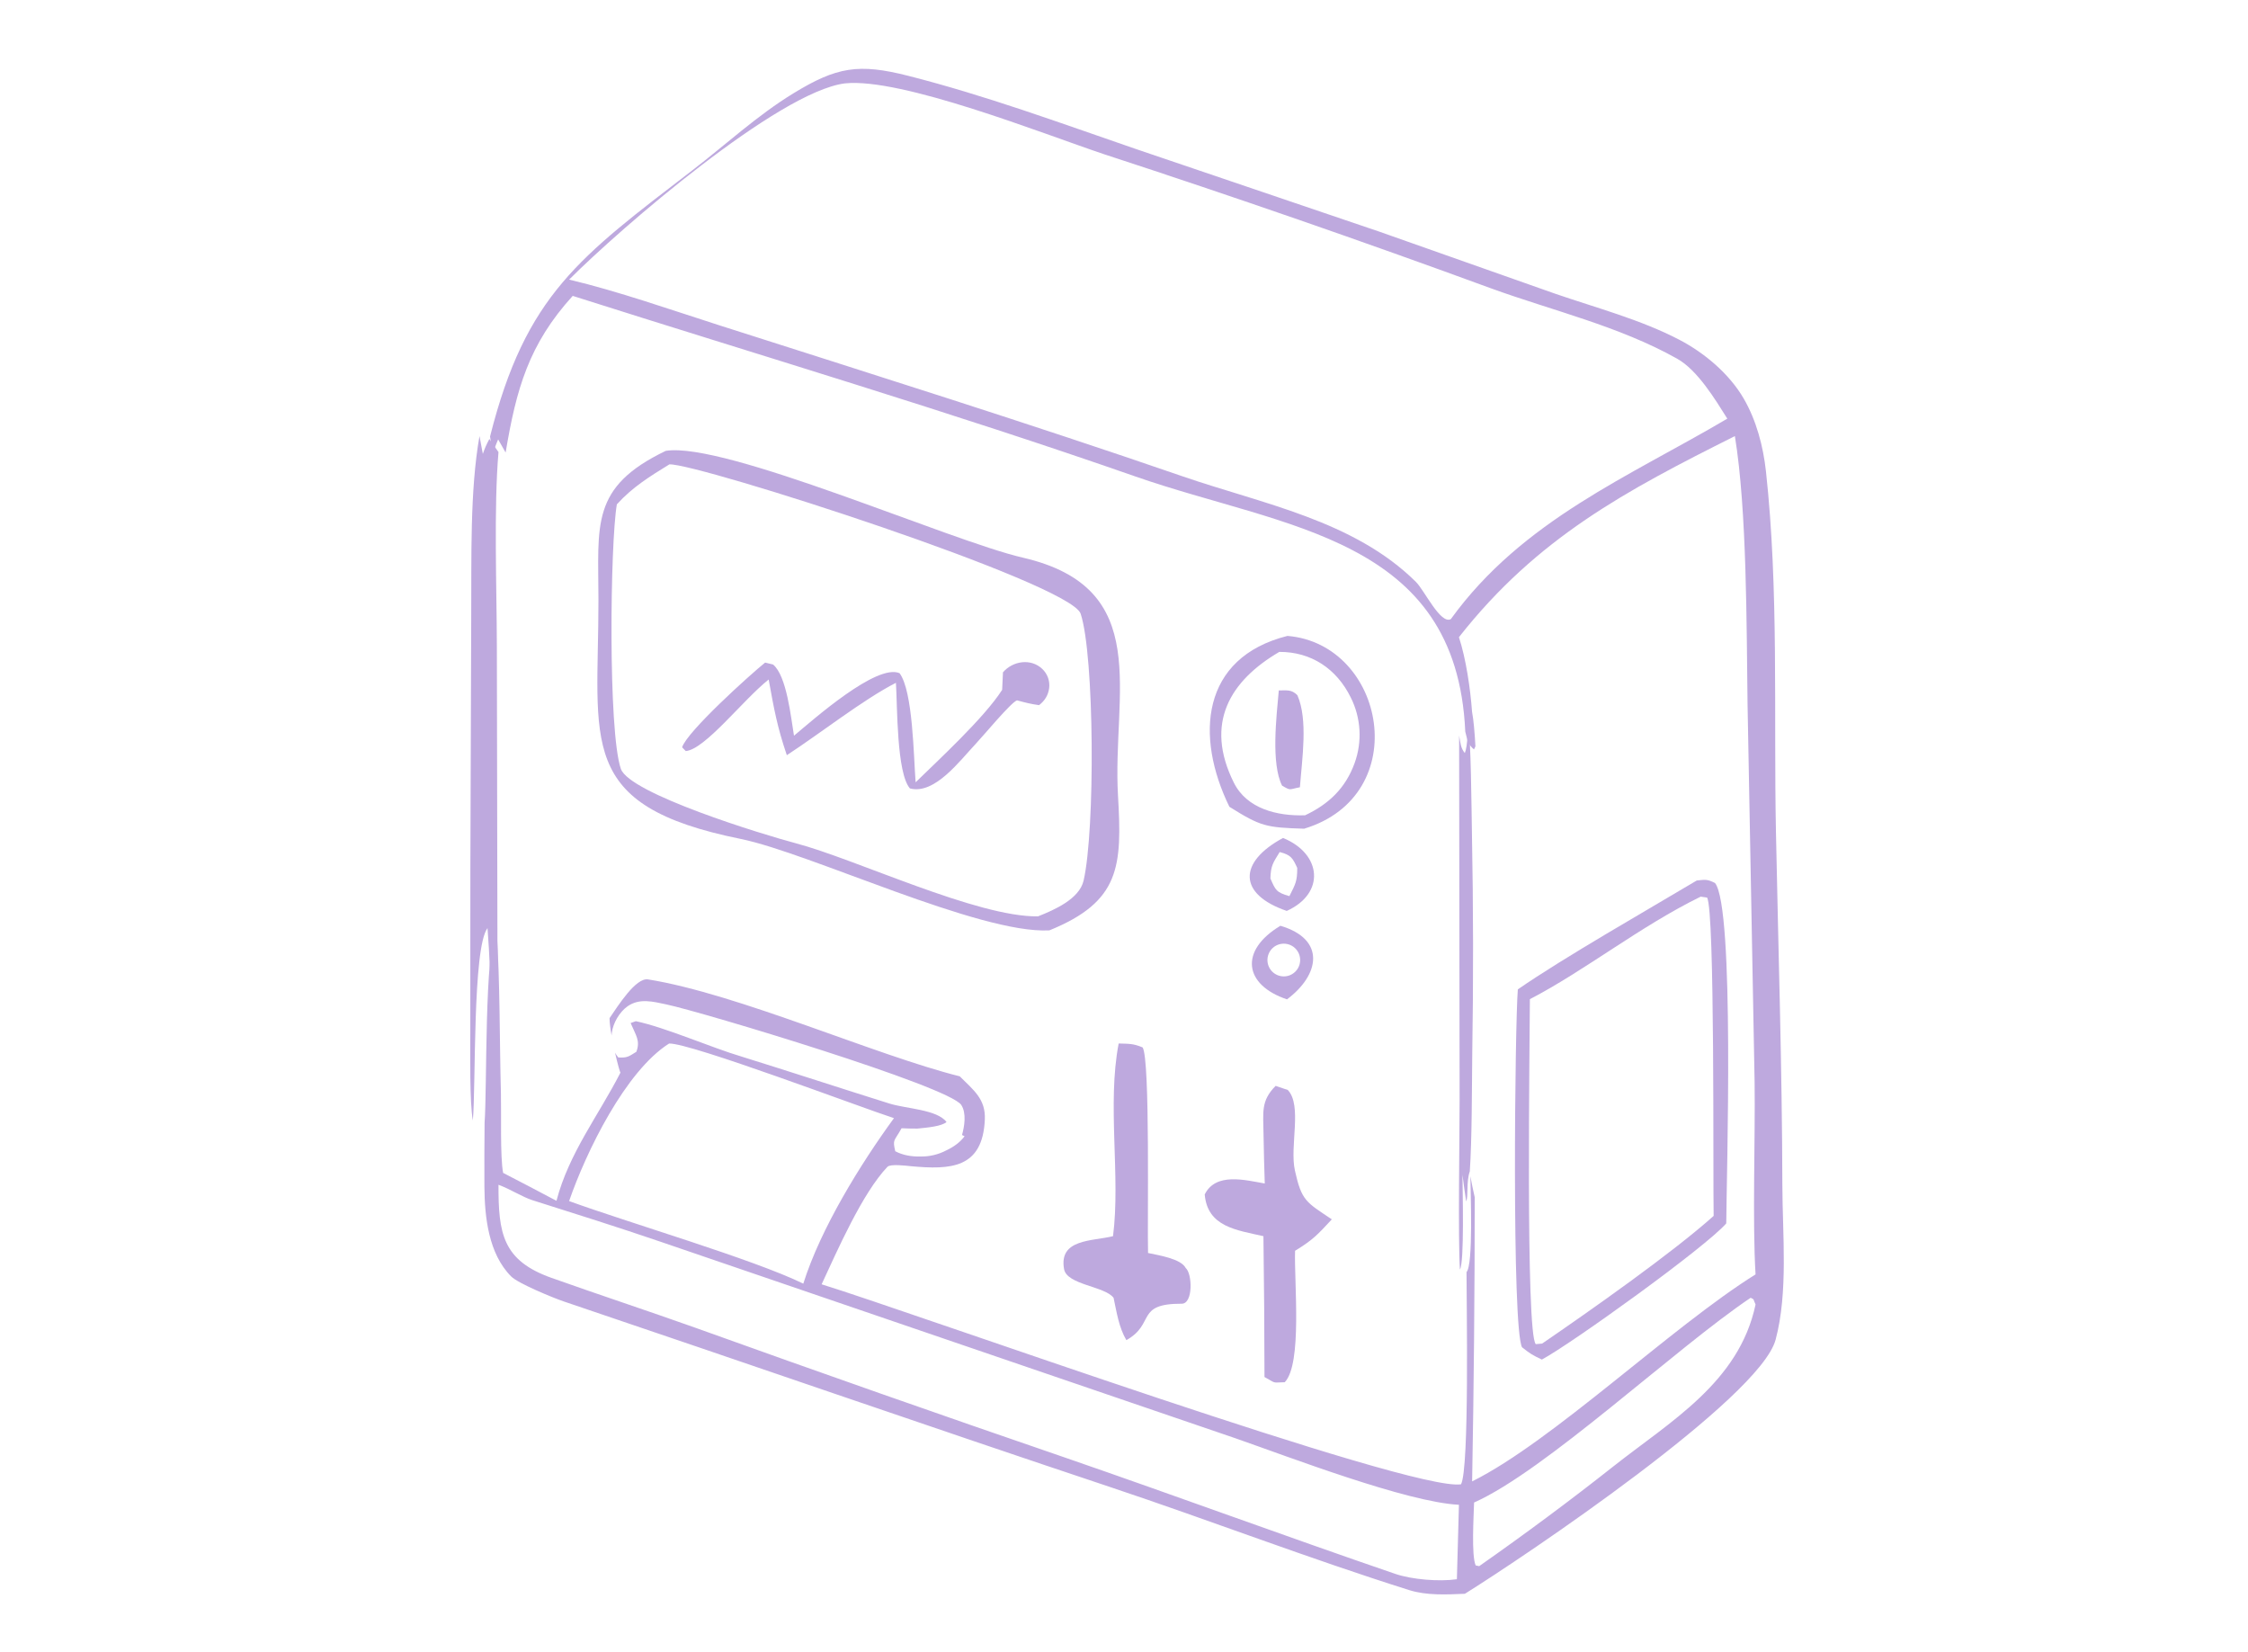
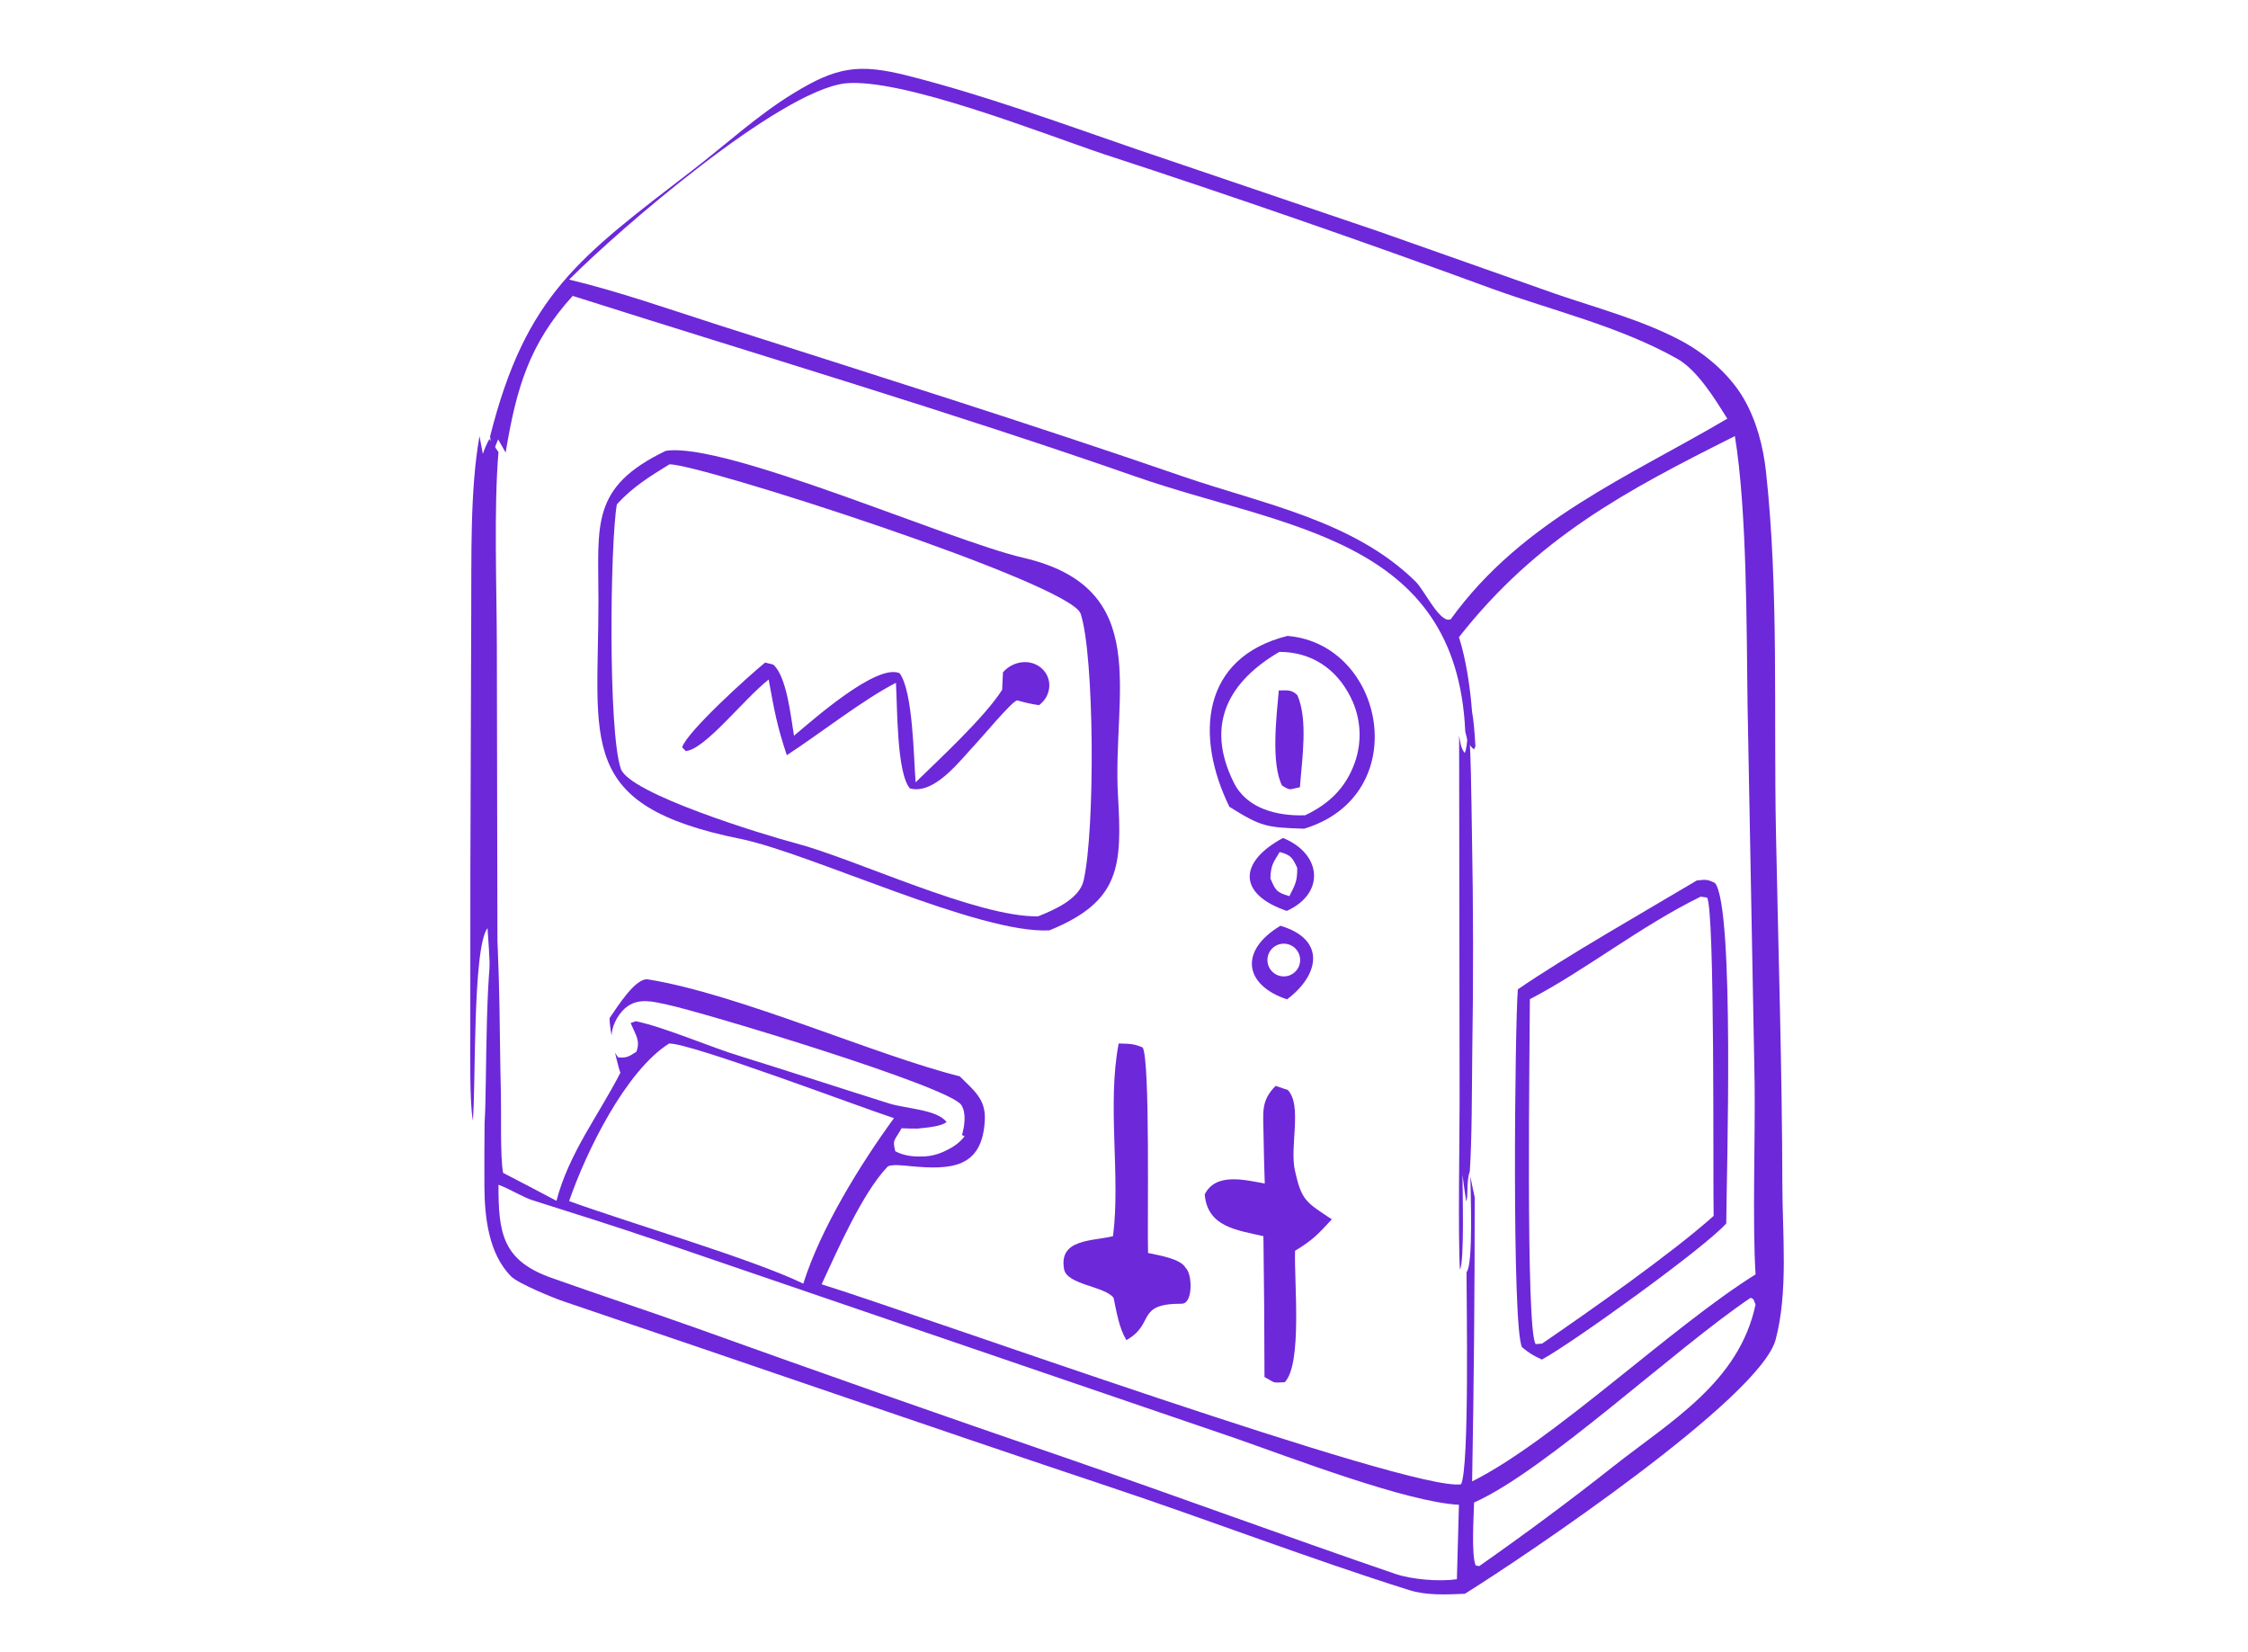
<svg xmlns="http://www.w3.org/2000/svg" width="196" height="144" viewBox="0 0 196 144" fill="none">
-   <path d="M69.161 8.145C72.959 5.823 74.863 5.508 79.213 6.616C85.967 8.337 92.364 10.694 98.933 12.955L120.272 20.198L135.56 25.594C139.161 26.836 143.033 27.854 146.42 29.621C148.615 30.766 150.781 32.59 152.036 34.754C153.133 36.645 153.731 38.905 153.969 41.072C155.103 51.419 154.636 62.147 154.843 72.555C155.047 82.812 155.378 93.058 155.401 103.319C155.411 107.581 155.923 112.658 154.812 116.797C153.439 121.91 132.939 135.695 127.719 138.946C126.105 139.011 124.398 139.107 122.858 138.622C114.119 135.868 105.514 132.552 96.821 129.649C80.901 124.334 65.049 118.829 49.15 113.459C48.237 113.15 45.179 111.894 44.569 111.282C42.589 109.294 42.256 106.094 42.235 103.463C42.226 101.598 42.231 99.734 42.251 97.869C42.475 94.867 42.221 82.792 43.3 81.056C43.606 85.746 43.549 90.623 43.675 95.33C43.716 96.878 43.599 100.904 43.867 102.252C45.422 103.054 46.973 103.866 48.518 104.686C49.605 100.522 52.199 97.223 54.101 93.502C54.072 93.56 53.848 92.758 53.624 91.77C53.702 91.915 53.795 92.054 53.906 92.186C54.682 92.239 54.817 92.109 55.484 91.694C55.842 90.723 55.451 90.291 54.984 89.189L55.437 89.027C58.057 89.581 61.955 91.309 64.697 92.125C68.987 93.458 73.253 94.861 77.54 96.204C79.021 96.668 81.692 96.719 82.528 97.818C82.1 98.184 80.948 98.296 79.985 98.391C79.555 98.39 79.1 98.386 78.607 98.361C77.949 99.541 77.815 99.305 78.055 100.364C78.699 100.705 79.471 100.847 80.256 100.821C81.028 100.844 81.832 100.649 82.515 100.285C83.165 99.983 83.725 99.566 84.101 99.058C84.026 99.019 83.951 98.985 83.877 98.951C84.094 98.175 84.273 97.045 83.815 96.334C82.769 94.71 61.239 88.227 58.081 87.561C56.931 87.318 55.763 87.003 54.727 87.722C54 88.227 53.445 89.209 53.341 90.059C53.332 90.132 53.327 90.204 53.322 90.276C53.216 89.67 53.142 89.116 53.147 88.758C53.873 87.714 55.423 85.211 56.504 85.384C64.354 86.642 76.37 92.011 83.68 93.834C84.894 95.05 85.944 95.811 85.866 97.6C85.68 101.871 82.887 101.992 79.407 101.667C78.992 101.628 77.64 101.453 77.376 101.723C75.185 104.016 73.005 109.021 71.636 111.965C79.741 114.466 123.09 130.085 127.385 129.4C128.124 128.024 127.863 113.436 127.864 110.902C128.469 110.254 128.21 103.869 128.201 102.538C128.301 103.134 128.443 103.768 128.579 104.38C128.578 112.637 128.503 120.893 128.352 129.148C135.387 125.65 145.752 115.658 153.064 111.102C152.783 106.43 153.045 99.254 152.982 94.357L152.367 61.403C152.274 54.621 152.324 44.533 151.262 38.019C141.767 42.775 134.024 46.872 127.203 55.549C127.824 57.448 128.2 60.056 128.346 62.055C128.479 62.747 128.572 63.832 128.64 65.058C128.603 65.159 128.561 65.252 128.512 65.333C127.96 64.877 127.943 64.49 127.755 63.784C126.997 46.771 111.946 46.06 99.019 41.548C82.816 35.891 66.285 30.993 49.934 25.795C46.101 30.009 45.011 33.921 44.085 39.453L43.433 38.308C43.215 38.812 43.117 39.084 42.967 39.613L42.727 38.056C45.844 25.673 50.546 22.403 60.393 14.827C63.265 12.618 66.026 10.062 69.161 8.145ZM43.463 103.287C43.449 107.529 43.821 109.89 48.078 111.402C52.246 112.883 56.464 114.271 60.631 115.754C71.365 119.612 82.126 123.391 92.913 127.09C102.524 130.405 112.036 133.917 121.645 137.208C123.105 137.708 125.5 137.9 127.024 137.676L127.203 131.187C122.65 130.959 112.444 127.035 107.675 125.374L91.1 119.711L57.61 108.261C53.879 106.986 50.171 105.819 46.414 104.63C45.57 104.363 44.5 103.673 43.463 103.287ZM152.637 113.139C146.058 117.566 134.732 128.235 128.523 130.988C128.492 132.166 128.276 135.592 128.661 136.471L128.967 136.537C132.865 133.806 136.876 130.836 140.619 127.877C145.619 123.925 151.628 120.518 153.064 113.728C152.828 113.216 152.996 113.318 152.637 113.139ZM58.338 90.974C54.529 93.38 51.103 100.418 49.62 104.708C54.575 106.523 65.725 109.793 70.038 111.908C71.555 107.091 75.019 101.489 77.944 97.48C75.017 96.531 60.2 90.915 58.338 90.974ZM96.258 13.444C90.892 11.646 78.604 6.749 73.654 7.27C67.852 8.023 54.102 19.881 49.621 24.375C53.879 25.383 58.478 27.004 62.69 28.351C76.192 32.667 89.713 36.907 103.116 41.53C110.039 43.919 118.044 45.366 123.453 50.731C124.2 51.473 125.6 54.459 126.495 53.975C132.738 45.342 142.08 41.533 150.602 36.498C149.527 34.788 148.003 32.269 146.229 31.272C141.176 28.434 135.354 27.083 130.011 25.142C118.829 21.041 107.577 17.142 96.258 13.444Z" fill="#BEA9DE" />
-   <path d="M147.936 76.763C148.705 76.679 148.845 76.64 149.529 76.98C151.254 79.114 150.532 102.541 150.51 106.653C148.732 108.715 137 117.15 134.432 118.527C133.6 118.127 133.438 118.037 132.705 117.454C131.804 115.797 132.084 89.317 132.338 86.254C136.336 83.484 143.648 79.323 147.936 76.763ZM148.28 78.17C143.037 80.735 138.179 84.622 133.388 87.108C133.383 90.523 133.001 116.207 133.901 117.181L134.454 117.134C138.55 114.33 145.808 109.233 149.41 106.002C149.343 102.399 149.528 79.411 148.838 78.249L148.28 78.17Z" fill="#BEA9DE" />
-   <path d="M41.807 38.019L42.098 39.573C42.282 39.044 42.401 38.773 42.668 38.27L43.463 39.413C43.048 44.248 43.308 51.282 43.32 56.258L43.379 86.37C43.384 89.474 43.639 99.639 43.197 102.056C42.87 100.711 43.013 96.695 42.963 95.15C42.809 90.455 42.878 85.591 42.505 80.912C41.19 82.643 41.5 94.689 41.226 97.684C40.934 95.976 41.011 91.947 41.005 90.107L41.011 75.817L41.086 53.593C41.119 48.724 40.961 42.751 41.807 38.019Z" fill="#BEA9DE" />
-   <path d="M127.995 62.648C128.26 64.704 128.292 70.253 128.335 72.593C128.459 79.053 128.468 85.516 128.362 91.976C128.33 94.884 128.34 99.309 128.15 102.124C127.824 103.03 128.043 104.286 127.834 104.735C127.725 103.982 127.595 103.167 127.511 102.412C127.517 103.727 127.688 110.035 127.29 110.676C127.114 108.075 127.262 98.909 127.261 95.913L127.219 64.123C127.342 64.82 127.353 65.203 127.716 65.653C127.985 64.974 127.965 63.515 127.995 62.648Z" fill="#BEA9DE" />
-   <path d="M58.045 39.306C63.195 38.481 82.797 47.142 89.181 48.616C100.64 51.262 96.959 60.463 97.477 69.365C97.835 75.516 97.686 78.593 91.494 81.109C85.396 81.445 70.611 74.37 64.59 73.14C50.143 70.218 52.188 64.734 52.178 52.29C52.173 45.727 51.462 42.471 58.045 39.306ZM58.364 40.483C56.669 41.526 55.142 42.465 53.782 43.97C53.203 47.334 53.004 63.721 54.129 67.022C54.87 69.189 66.534 72.763 69.384 73.515C74.588 74.888 85.176 79.965 90.5 79.888C91.909 79.333 94.104 78.377 94.475 76.779C95.494 72.393 95.423 57.105 94.219 53.501C93.325 50.826 60.808 40.376 58.364 40.483Z" fill="#BEA9DE" />
-   <path d="M66.71 57.763L67.402 57.932C68.597 58.914 68.96 62.561 69.227 64.139C70.951 62.701 76.431 57.832 78.432 58.688C79.606 60.258 79.656 65.996 79.832 68.2C81.8 66.272 85.805 62.594 87.376 60.141C87.404 59.537 87.429 59.026 87.448 58.61C88.32 57.606 89.891 57.379 90.874 58.317C91.33 58.745 91.553 59.366 91.475 59.987C91.394 60.617 91.082 61.1 90.595 61.475C89.841 61.371 89.392 61.25 88.673 61.056C88.154 61.222 85.737 64.145 85.058 64.864C83.681 66.32 81.489 69.303 79.336 68.734C78.169 67.396 78.245 61.578 78.115 59.526C75.262 60.987 71.51 63.943 68.602 65.837C67.762 63.358 67.49 61.839 67.019 59.239C64.745 61.053 61.492 65.32 59.792 65.478L59.472 65.15C59.904 63.777 65.377 58.836 66.71 57.763Z" fill="#BEA9DE" />
-   <path d="M112.251 55.438C120.792 56.151 123.305 69.341 113.705 72.247C110.368 72.141 109.93 72.051 107.189 70.335C104.188 64.2 104.705 57.336 112.251 55.438ZM111.541 56.832C107.254 59.345 104.993 63.047 107.576 68.231C108.71 70.507 111.352 71.159 113.79 71.076C115.849 70.106 117.307 68.721 118.104 66.537C118.787 64.659 118.665 62.583 117.767 60.798C116.532 58.299 114.323 56.823 111.541 56.832Z" fill="#BEA9DE" />
-   <path d="M111.496 60.192C112.188 60.196 112.604 60.087 113.118 60.609C114.055 62.748 113.526 66.127 113.338 68.633C112.345 68.819 112.581 68.954 111.782 68.492C110.811 66.552 111.289 62.509 111.496 60.192Z" fill="#BEA9DE" />
-   <path d="M97.535 90.972C98.418 90.999 98.801 90.967 99.624 91.314C100.297 92.378 100.022 106.827 100.097 109.235C101.007 109.433 102.966 109.73 103.381 110.546C103.956 111.027 104.043 113.66 103.035 113.657C98.967 113.646 100.752 115.407 98.206 116.833C97.553 115.727 97.359 114.391 97.093 113.148C96.354 112.132 93.023 112.02 92.775 110.644C92.295 107.991 95.226 108.218 97.043 107.769C97.712 102.569 96.514 96.279 97.535 90.972Z" fill="#BEA9DE" />
-   <path d="M111.222 94.666L112.282 95.025C113.561 96.382 112.43 99.913 112.9 102.038C113.49 104.707 113.874 104.792 116.12 106.302C114.902 107.611 114.502 108.075 112.915 109.042C112.828 111.784 113.558 118.907 112.014 120.502C110.855 120.532 111.32 120.631 110.249 120.048C110.244 115.954 110.214 111.861 110.157 107.769C107.806 107.235 105.282 106.958 105.037 104.133C106.001 102.185 108.567 102.879 110.273 103.177C110.225 101.761 110.19 100.344 110.166 98.927C110.146 96.972 109.91 95.978 111.222 94.666Z" fill="#BEA9DE" />
-   <path d="M111.865 73.053C115.253 74.432 115.569 77.891 112.19 79.414C107.935 77.957 107.942 75.17 111.865 73.053ZM111.572 74.281C110.99 75.238 110.799 75.453 110.765 76.582C111.206 77.602 111.275 77.798 112.421 78.125C112.952 77.061 113.104 76.847 113.104 75.665C112.718 74.831 112.577 74.533 111.572 74.281Z" fill="#BEA9DE" />
-   <path d="M111.638 80.708C115.621 81.888 115.07 84.984 112.212 87.124C108.466 85.87 108.019 82.883 111.638 80.708ZM112.77 82.54C112.35 82.236 111.798 82.183 111.328 82.402C110.628 82.73 110.316 83.557 110.625 84.266C110.934 84.974 111.752 85.308 112.469 85.018C112.949 84.823 113.287 84.383 113.349 83.868C113.412 83.353 113.19 82.844 112.77 82.54Z" fill="#BEA9DE" />
+   <path fill-rule="evenodd" clip-rule="evenodd" d="M69.161 8.145C72.959 5.823 74.863 5.508 79.213 6.616C85.967 8.337 92.364 10.694 98.933 12.955L120.272 20.198L135.56 25.594C139.161 26.836 143.033 27.854 146.42 29.621C148.615 30.766 150.781 32.59 152.036 34.754C153.133 36.645 153.731 38.905 153.969 41.072C155.103 51.419 154.636 62.147 154.843 72.555C155.047 82.812 155.378 93.058 155.401 103.319C155.411 107.581 155.923 112.658 154.812 116.797C153.439 121.91 132.939 135.695 127.719 138.946C126.105 139.011 124.398 139.107 122.858 138.622C114.119 135.868 105.514 132.552 96.821 129.649C80.901 124.334 65.049 118.829 49.15 113.459C48.237 113.15 45.179 111.894 44.569 111.282C42.589 109.294 42.256 106.094 42.235 103.463C42.226 101.598 42.231 99.734 42.251 97.869C42.475 94.867 42.221 82.792 43.3 81.056C43.606 85.746 43.549 90.623 43.675 95.33C43.716 96.878 43.599 100.904 43.867 102.252C45.422 103.054 46.973 103.866 48.518 104.686C49.605 100.522 52.199 97.223 54.101 93.502C54.072 93.56 53.848 92.758 53.624 91.77C53.702 91.915 53.795 92.054 53.906 92.186C54.682 92.239 54.817 92.109 55.484 91.694C55.842 90.723 55.451 90.291 54.984 89.189L55.437 89.027C58.057 89.581 61.955 91.309 64.697 92.125C68.987 93.458 73.253 94.861 77.54 96.204C79.021 96.668 81.692 96.719 82.528 97.818C82.1 98.184 80.948 98.296 79.985 98.391C79.555 98.39 79.1 98.386 78.607 98.361C77.949 99.541 77.815 99.305 78.055 100.364C78.699 100.705 79.471 100.847 80.256 100.821C81.028 100.844 81.832 100.649 82.515 100.285C83.165 99.983 83.725 99.566 84.101 99.058C84.026 99.019 83.951 98.985 83.877 98.951C84.094 98.175 84.273 97.045 83.815 96.334C82.769 94.71 61.239 88.227 58.081 87.561C56.931 87.318 55.763 87.003 54.727 87.722C54 88.227 53.445 89.209 53.341 90.059C53.332 90.132 53.327 90.204 53.322 90.276C53.216 89.67 53.142 89.116 53.147 88.758C53.873 87.714 55.423 85.211 56.504 85.384C64.354 86.642 76.37 92.011 83.68 93.834C84.894 95.05 85.944 95.811 85.866 97.6C85.68 101.871 82.887 101.992 79.407 101.667C78.992 101.628 77.64 101.453 77.376 101.723C75.185 104.016 73.005 109.021 71.636 111.965C79.741 114.466 123.09 130.085 127.385 129.4C128.124 128.024 127.863 113.436 127.864 110.902C128.469 110.254 128.21 103.869 128.201 102.538C128.301 103.134 128.443 103.768 128.579 104.38C128.578 112.637 128.503 120.893 128.352 129.148C135.387 125.65 145.752 115.658 153.064 111.102C152.783 106.43 153.045 99.254 152.982 94.357L152.367 61.403C152.274 54.621 152.324 44.533 151.262 38.019C141.767 42.775 134.024 46.872 127.203 55.549C127.824 57.448 128.2 60.056 128.346 62.055C128.479 62.747 128.572 63.832 128.64 65.058C128.603 65.159 128.561 65.252 128.512 65.333C127.96 64.877 127.943 64.49 127.755 63.784C126.997 46.771 111.946 46.06 99.019 41.548C82.816 35.891 66.285 30.993 49.934 25.795C46.101 30.009 45.011 33.921 44.085 39.453L43.433 38.308C43.215 38.812 43.117 39.084 42.967 39.613L42.727 38.056C45.844 25.673 50.546 22.403 60.393 14.827C63.265 12.618 66.026 10.062 69.161 8.145ZM43.463 103.287C43.449 107.529 43.821 109.89 48.078 111.402C52.246 112.883 56.464 114.271 60.631 115.754C71.365 119.612 82.126 123.391 92.913 127.09C102.524 130.405 112.036 133.917 121.645 137.208C123.105 137.708 125.5 137.9 127.024 137.676L127.203 131.187C122.65 130.959 112.444 127.035 107.675 125.374L91.1 119.711L57.61 108.261C53.879 106.986 50.171 105.819 46.414 104.63C45.57 104.363 44.5 103.673 43.463 103.287ZM152.637 113.139C146.058 117.566 134.732 128.235 128.523 130.988C128.492 132.166 128.276 135.592 128.661 136.471L128.967 136.537C132.865 133.806 136.876 130.836 140.619 127.877C145.619 123.925 151.628 120.518 153.064 113.728C152.828 113.216 152.996 113.318 152.637 113.139ZM58.338 90.974C54.529 93.38 51.103 100.418 49.62 104.708C54.575 106.523 65.725 109.793 70.038 111.908C71.555 107.091 75.019 101.489 77.944 97.48C75.017 96.531 60.2 90.915 58.338 90.974ZM96.258 13.444C90.892 11.646 78.604 6.749 73.654 7.27C67.852 8.023 54.102 19.881 49.621 24.375C53.879 25.383 58.478 27.004 62.69 28.351C76.192 32.667 89.713 36.907 103.116 41.53C110.039 43.919 118.044 45.366 123.453 50.731C124.2 51.473 125.6 54.459 126.495 53.975C132.738 45.342 142.08 41.533 150.602 36.498C149.527 34.788 148.003 32.269 146.229 31.272C141.176 28.434 135.354 27.083 130.011 25.142C118.829 21.041 107.577 17.142 96.258 13.444Z" fill="#6D28D9" />
+   <path fill-rule="evenodd" clip-rule="evenodd" d="M147.936 76.763C148.705 76.679 148.845 76.64 149.529 76.98C151.254 79.114 150.532 102.541 150.51 106.653C148.732 108.715 137 117.15 134.432 118.527C133.6 118.127 133.438 118.037 132.705 117.454C131.804 115.797 132.084 89.317 132.338 86.254C136.336 83.484 143.648 79.323 147.936 76.763ZM148.28 78.17C143.037 80.735 138.179 84.622 133.388 87.108C133.383 90.523 133.001 116.207 133.901 117.181L134.454 117.134C138.55 114.33 145.808 109.233 149.41 106.002C149.343 102.399 149.528 79.411 148.838 78.249L148.28 78.17Z" fill="#6D28D9" />
+   <path d="M41.807 38.019L42.098 39.573C42.282 39.044 42.401 38.773 42.668 38.27L43.463 39.413C43.048 44.248 43.308 51.282 43.32 56.258L43.379 86.37C43.384 89.474 43.639 99.639 43.197 102.056C42.87 100.711 43.013 96.695 42.963 95.15C42.809 90.455 42.878 85.591 42.505 80.912C41.19 82.643 41.5 94.689 41.226 97.684C40.934 95.976 41.011 91.947 41.005 90.107L41.011 75.817L41.086 53.593C41.119 48.724 40.961 42.751 41.807 38.019Z" fill="#6D28D9" />
+   <path d="M127.995 62.648C128.26 64.704 128.292 70.253 128.335 72.593C128.459 79.053 128.468 85.516 128.362 91.976C128.33 94.884 128.34 99.309 128.15 102.124C127.824 103.03 128.043 104.286 127.834 104.735C127.725 103.982 127.595 103.167 127.511 102.412C127.517 103.727 127.688 110.035 127.29 110.676C127.114 108.075 127.262 98.909 127.261 95.913L127.219 64.123C127.342 64.82 127.353 65.203 127.716 65.653C127.985 64.974 127.965 63.515 127.995 62.648Z" fill="#6D28D9" />
+   <path fill-rule="evenodd" clip-rule="evenodd" d="M58.045 39.306C63.195 38.481 82.797 47.142 89.181 48.616C100.64 51.262 96.959 60.463 97.477 69.365C97.835 75.516 97.686 78.593 91.494 81.109C85.396 81.445 70.611 74.37 64.59 73.14C50.143 70.218 52.188 64.734 52.178 52.29C52.173 45.727 51.462 42.471 58.045 39.306ZM58.364 40.483C56.669 41.526 55.142 42.465 53.782 43.97C53.203 47.334 53.004 63.721 54.129 67.022C54.87 69.189 66.534 72.763 69.384 73.515C74.588 74.888 85.176 79.965 90.5 79.888C91.909 79.333 94.104 78.377 94.475 76.779C95.494 72.393 95.423 57.105 94.219 53.501C93.325 50.826 60.808 40.376 58.364 40.483Z" fill="#6D28D9" />
+   <path d="M66.71 57.763L67.402 57.932C68.597 58.914 68.96 62.561 69.227 64.139C70.951 62.701 76.431 57.832 78.432 58.688C79.606 60.258 79.656 65.996 79.832 68.2C81.8 66.272 85.805 62.594 87.376 60.141C87.404 59.537 87.429 59.026 87.448 58.61C88.32 57.606 89.891 57.379 90.874 58.317C91.33 58.745 91.553 59.366 91.475 59.987C91.394 60.617 91.082 61.1 90.595 61.475C89.841 61.371 89.392 61.25 88.673 61.056C88.154 61.222 85.737 64.145 85.058 64.864C83.681 66.32 81.489 69.303 79.336 68.734C78.169 67.396 78.245 61.578 78.115 59.526C75.262 60.987 71.51 63.943 68.602 65.837C67.762 63.358 67.49 61.839 67.019 59.239C64.745 61.053 61.492 65.32 59.792 65.478L59.472 65.15C59.904 63.777 65.377 58.836 66.71 57.763Z" fill="#6D28D9" />
+   <path fill-rule="evenodd" clip-rule="evenodd" d="M112.251 55.438C120.792 56.151 123.305 69.341 113.705 72.247C110.368 72.141 109.93 72.051 107.189 70.335C104.188 64.2 104.705 57.336 112.251 55.438ZM111.541 56.832C107.254 59.345 104.993 63.047 107.576 68.231C108.71 70.507 111.352 71.159 113.79 71.076C115.849 70.106 117.307 68.721 118.104 66.537C118.787 64.659 118.665 62.583 117.767 60.798C116.532 58.299 114.323 56.823 111.541 56.832Z" fill="#6D28D9" />
+   <path d="M111.496 60.192C112.188 60.196 112.604 60.087 113.118 60.609C114.055 62.748 113.526 66.127 113.338 68.633C112.345 68.819 112.581 68.954 111.782 68.492C110.811 66.552 111.289 62.509 111.496 60.192Z" fill="#6D28D9" />
+   <path d="M97.535 90.972C98.418 90.999 98.801 90.967 99.624 91.314C100.297 92.378 100.022 106.827 100.097 109.235C101.007 109.433 102.966 109.73 103.381 110.546C103.956 111.027 104.043 113.66 103.035 113.657C98.967 113.646 100.752 115.407 98.206 116.833C97.553 115.727 97.359 114.391 97.093 113.148C96.354 112.132 93.023 112.02 92.775 110.644C92.295 107.991 95.226 108.218 97.043 107.769C97.712 102.569 96.514 96.279 97.535 90.972Z" fill="#6D28D9" />
+   <path d="M111.222 94.666L112.282 95.025C113.561 96.382 112.43 99.913 112.9 102.038C113.49 104.707 113.874 104.792 116.12 106.302C114.902 107.611 114.502 108.075 112.915 109.042C112.828 111.784 113.558 118.907 112.014 120.502C110.855 120.532 111.32 120.631 110.249 120.048C110.244 115.954 110.214 111.861 110.157 107.769C107.806 107.235 105.282 106.958 105.037 104.133C106.001 102.185 108.567 102.879 110.273 103.177C110.225 101.761 110.19 100.344 110.166 98.927C110.146 96.972 109.91 95.978 111.222 94.666Z" fill="#6D28D9" />
+   <path fill-rule="evenodd" clip-rule="evenodd" d="M111.865 73.053C115.253 74.432 115.569 77.891 112.19 79.414C107.935 77.957 107.942 75.17 111.865 73.053ZM111.572 74.281C110.99 75.238 110.799 75.453 110.765 76.582C111.206 77.602 111.275 77.798 112.421 78.125C112.952 77.061 113.104 76.847 113.104 75.665C112.718 74.831 112.577 74.533 111.572 74.281Z" fill="#6D28D9" />
+   <path fill-rule="evenodd" clip-rule="evenodd" d="M111.638 80.708C115.621 81.888 115.07 84.984 112.212 87.124C108.466 85.87 108.019 82.883 111.638 80.708ZM112.77 82.54C112.35 82.236 111.798 82.183 111.328 82.402C110.628 82.73 110.316 83.557 110.625 84.266C110.934 84.974 111.752 85.308 112.469 85.018C112.949 84.823 113.287 84.383 113.349 83.868C113.412 83.353 113.19 82.844 112.77 82.54Z" fill="#6D28D9" />
</svg>
